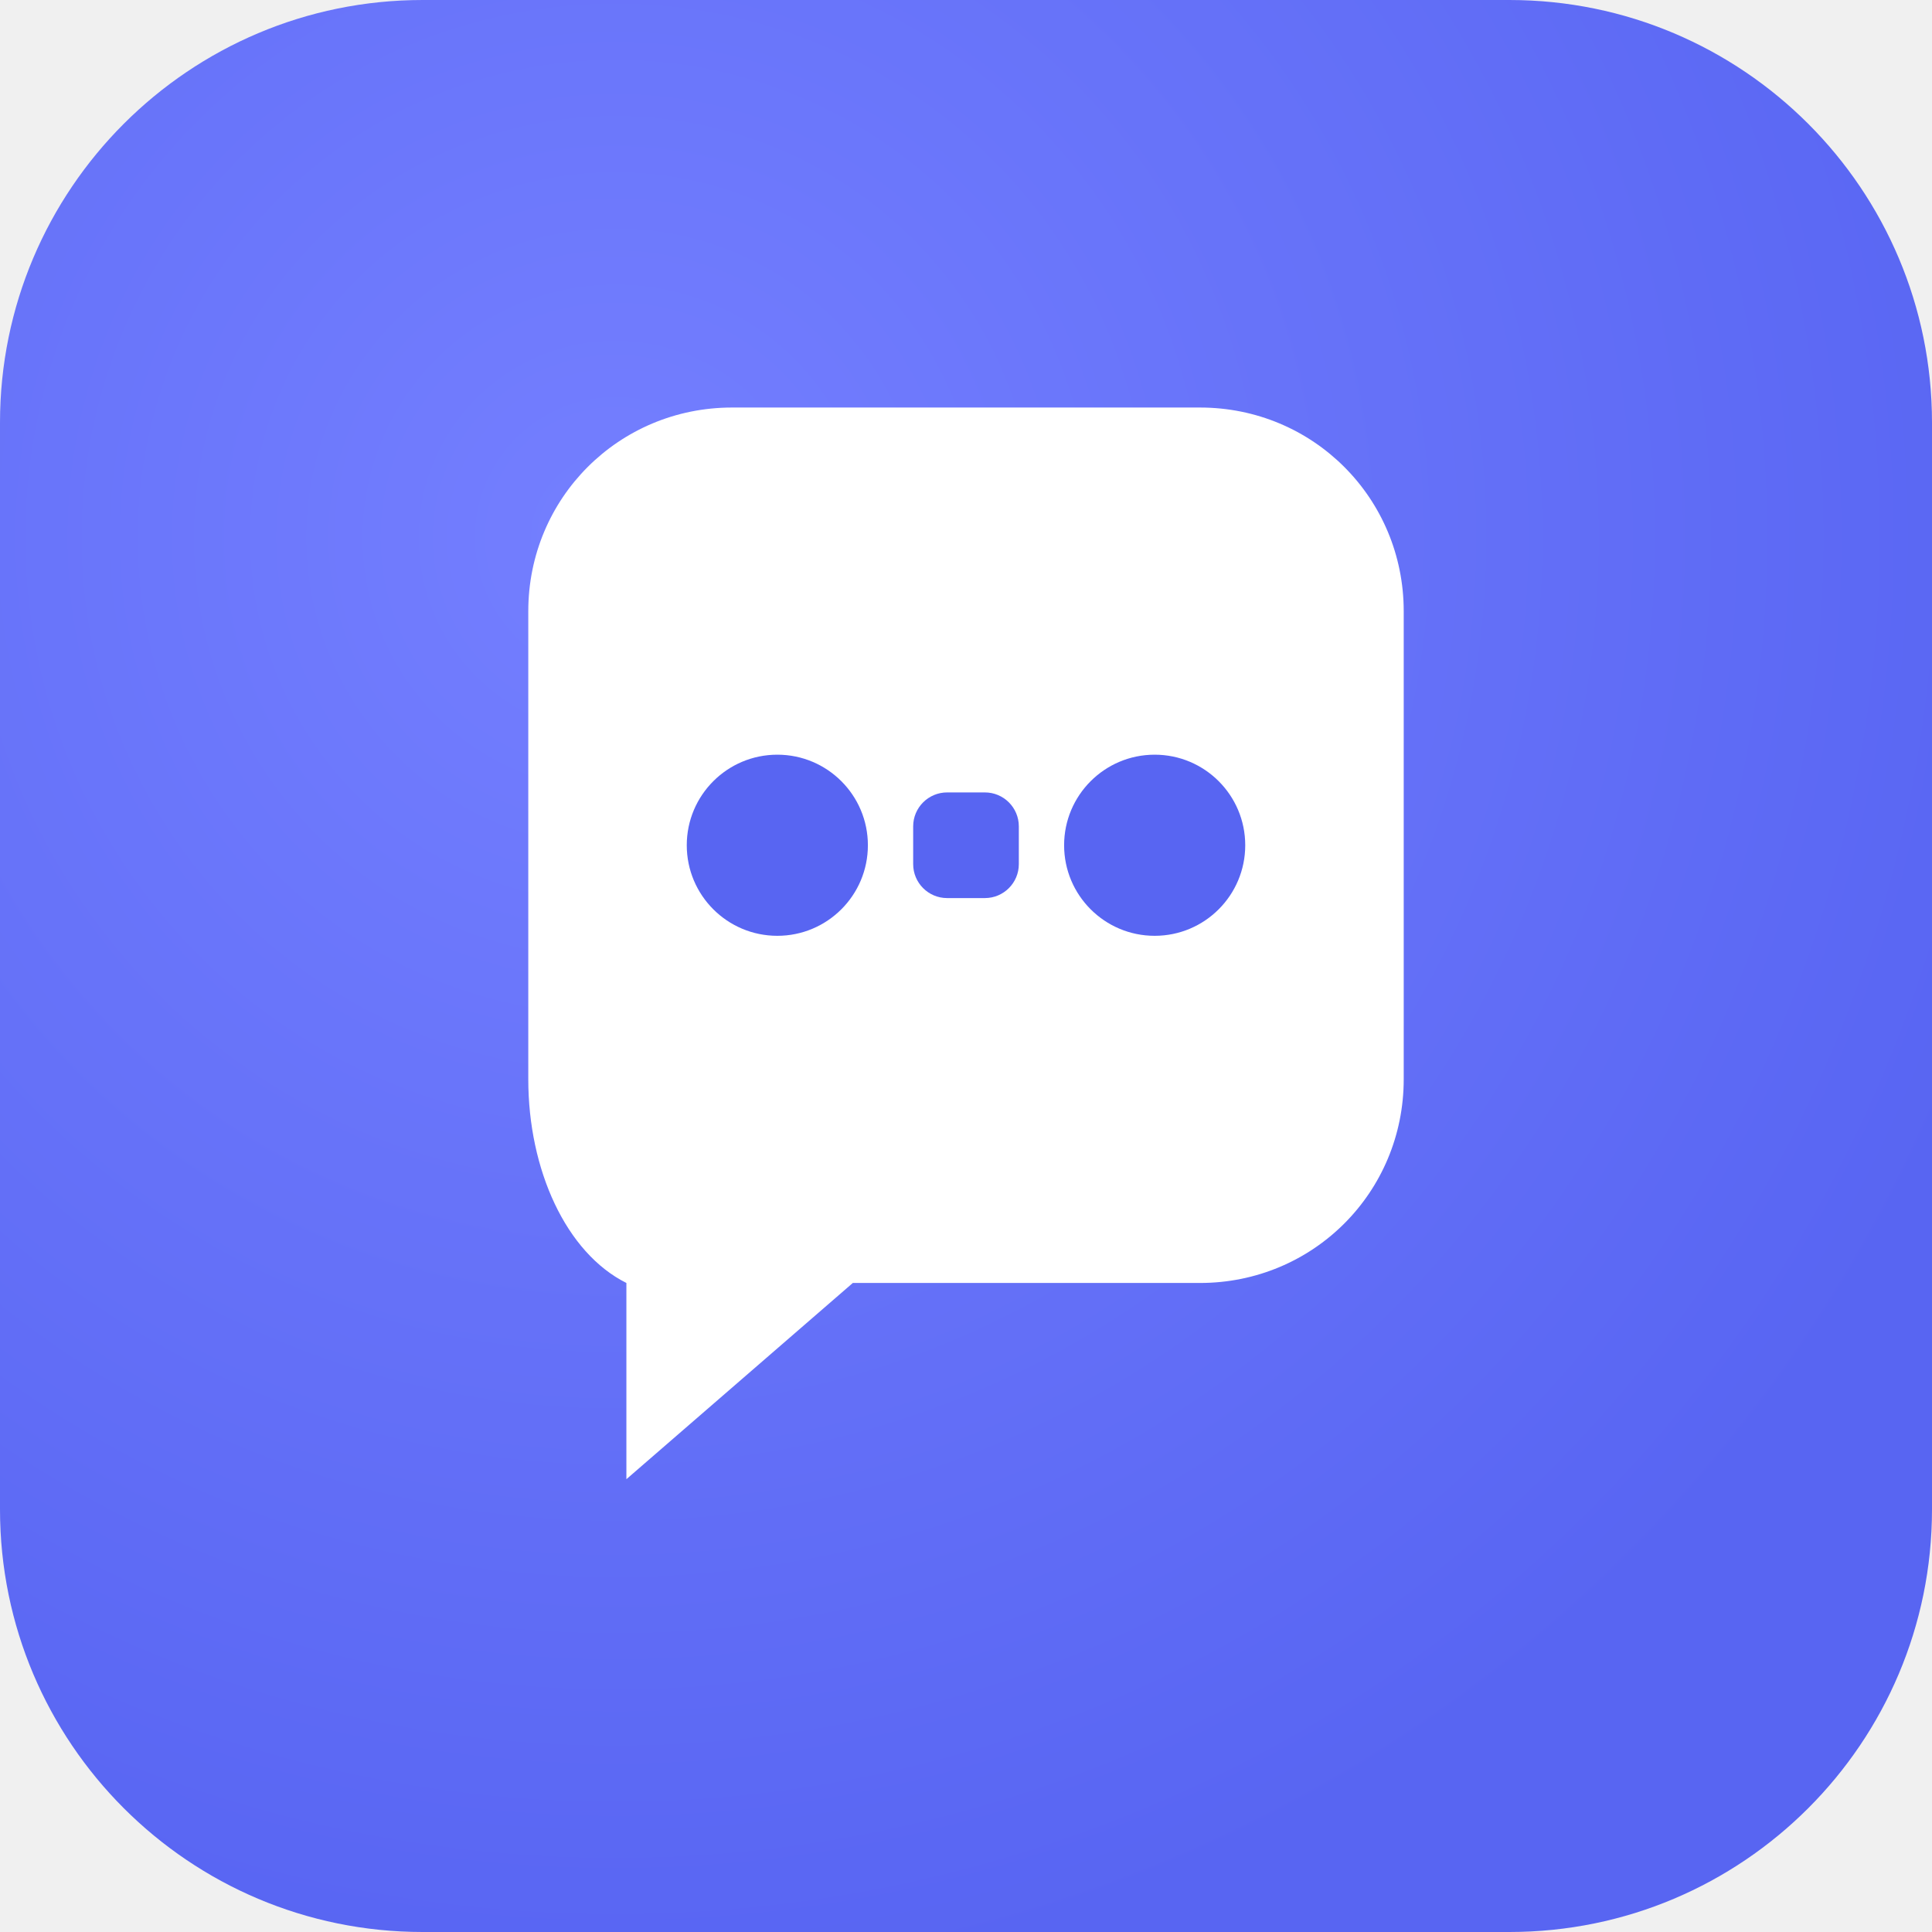
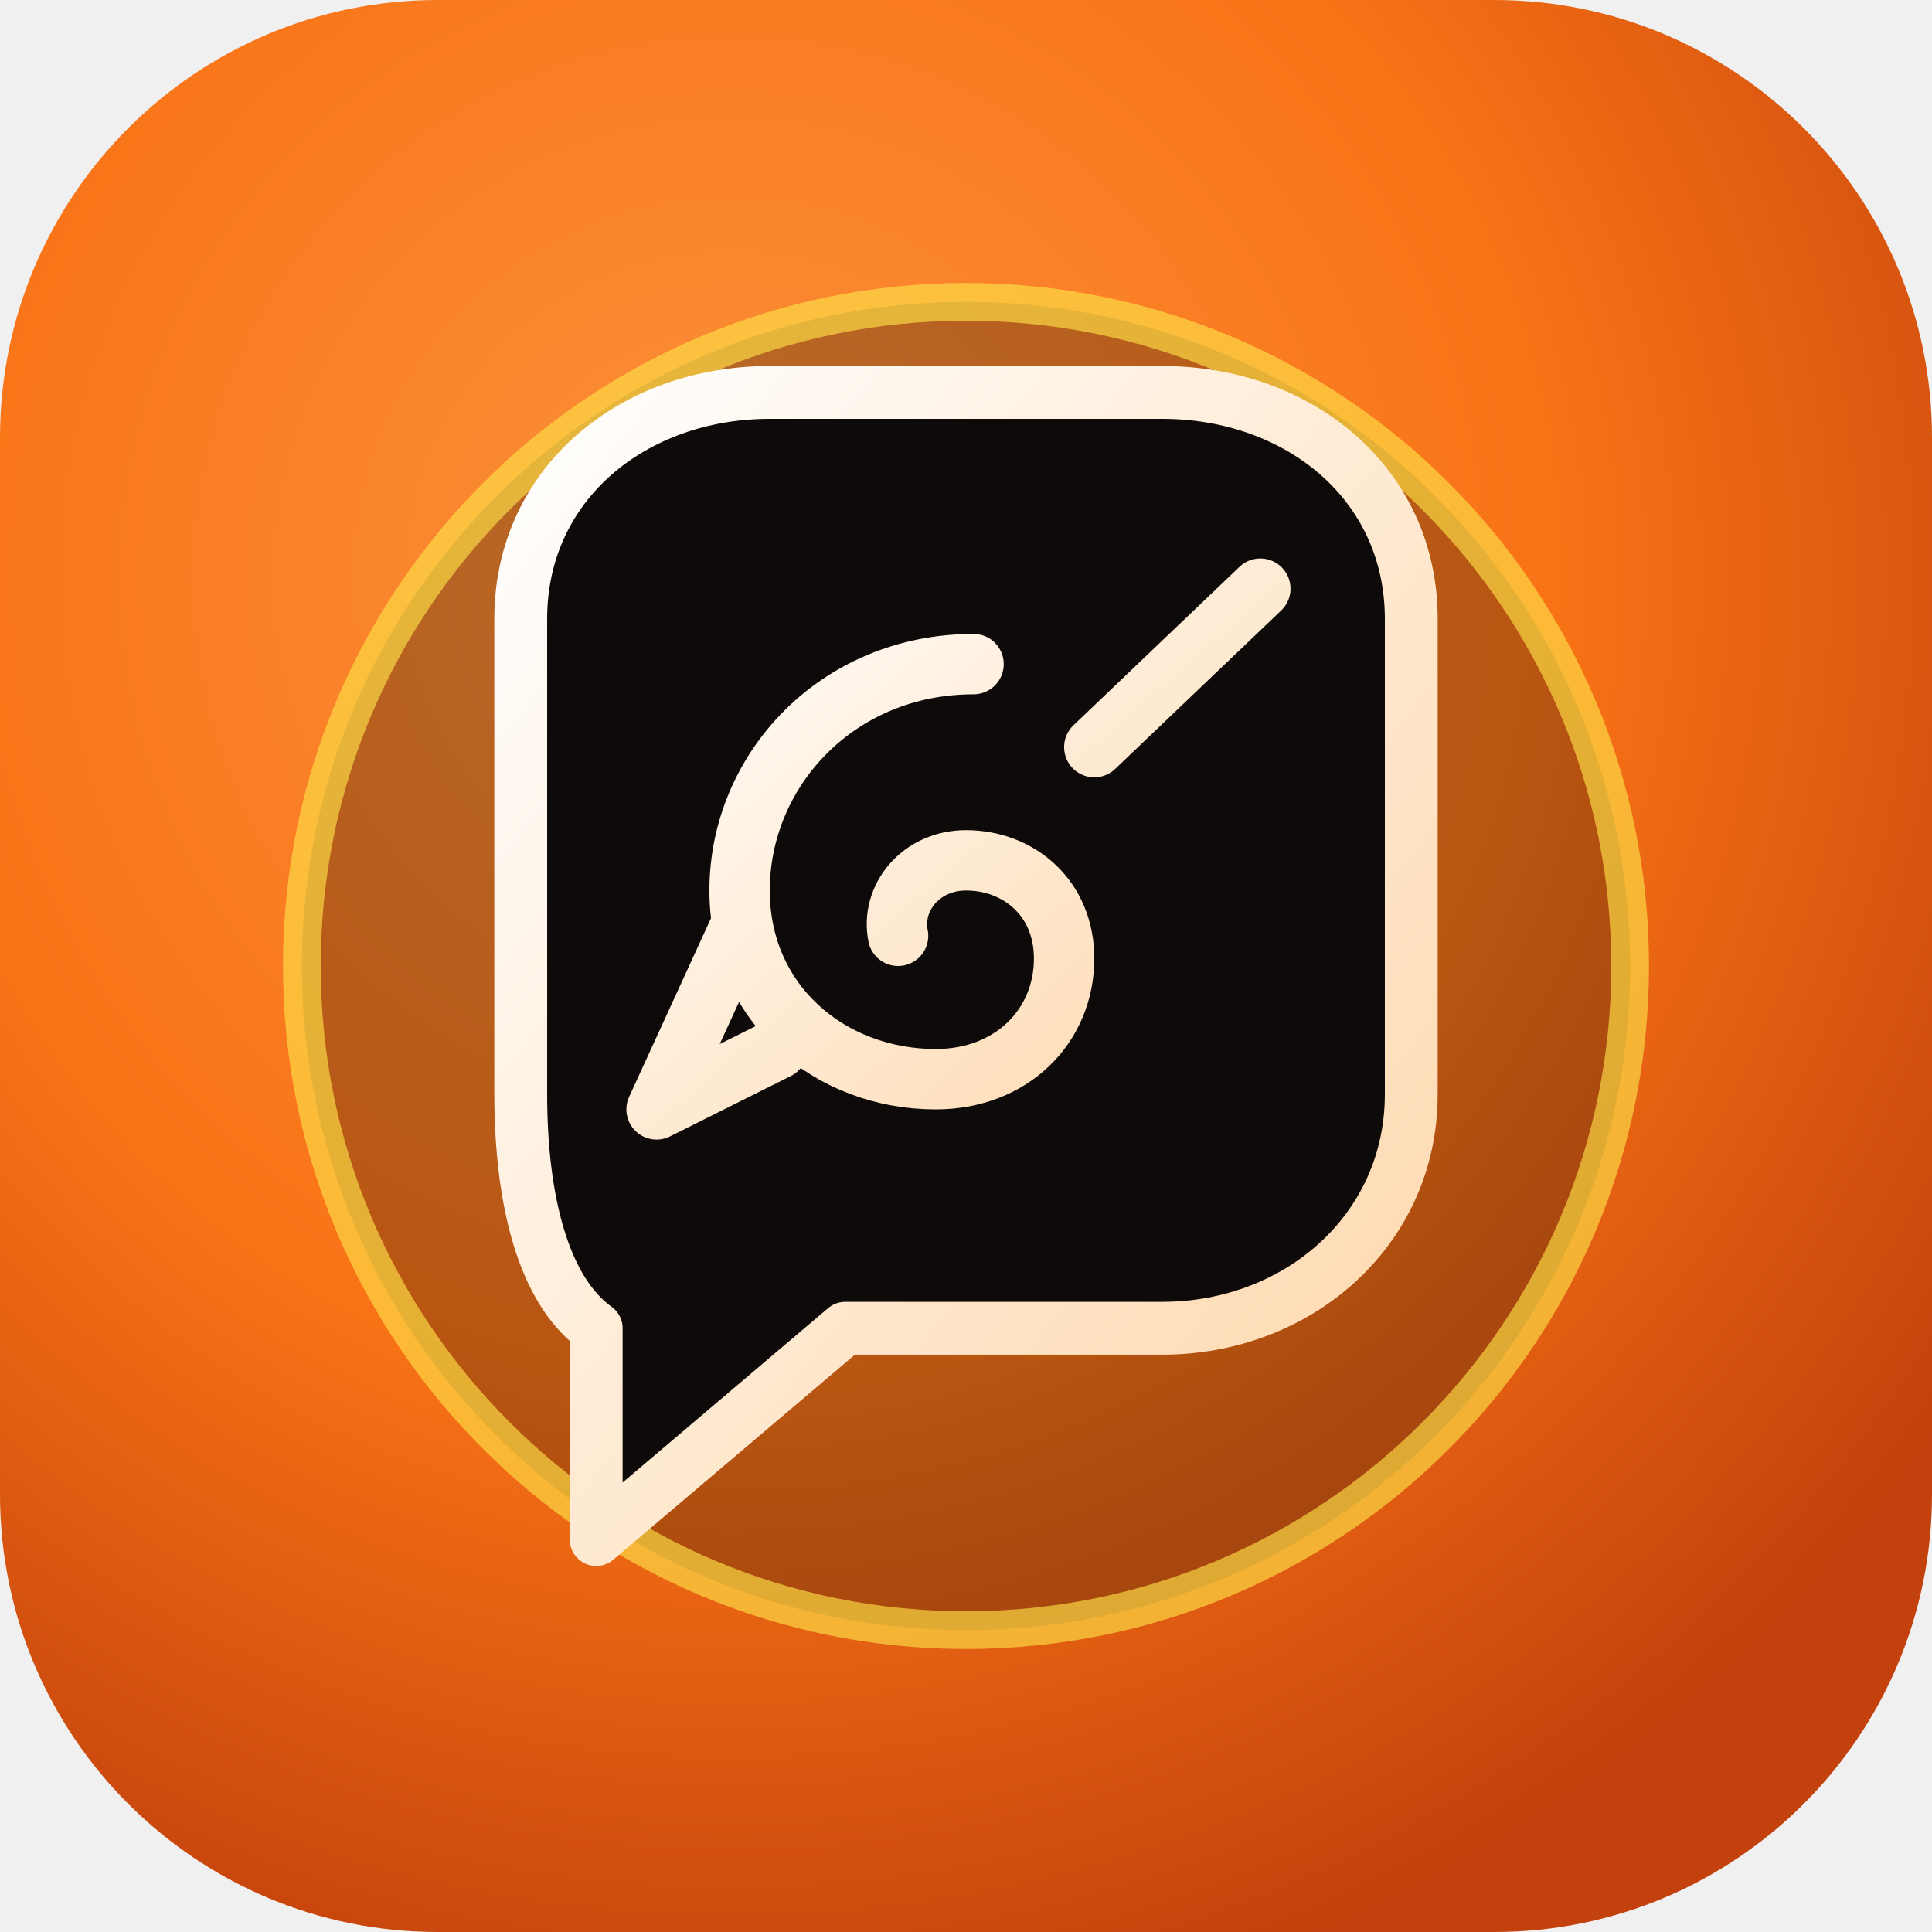
<svg xmlns="http://www.w3.org/2000/svg" viewBox="0 0 512 512">
  <defs>
-     <radialGradient id="bg" cx="32%" cy="28%" r="75%">
-       <stop offset="0%" stop-color="#747fff" />
-       <stop offset="100%" stop-color="#5865F2" />
+     <radialGradient id="narutoOrangeBg" cx="38%" cy="30%" r="76%">
+       <stop offset="0%" stop-color="#fb923c" />
+       <stop offset="55%" stop-color="#f97316" />
+       <stop offset="100%" stop-color="#c2410c" />
    </radialGradient>
+     <linearGradient id="konohaMetal" x1="0%" y1="0%" x2="100%" y2="100%">
+       <stop offset="0%" stop-color="#ffffff" />
+       <stop offset="100%" stop-color="#fed7aa" />
+     </linearGradient>
  </defs>
-   <rect width="512" height="512" rx="112" fill="url(#bg)" />
-   <path d="M140 162 C140 132 164 108 194 108 H318 C348 108 372 132 372 162 V286 C372 316 348 340 318 340 H226 L166 392 V340 C150 332 140 310 140 286 Z" fill="#ffffff" />
-   <circle cx="206" cy="224" r="24" fill="#5865F2" />
-   <circle cx="306" cy="224" r="24" fill="#5865F2" />
-   <rect x="242" y="210" width="28" height="28" rx="9" fill="#5865F2" />
+   <rect width="512" height="512" rx="116" fill="url(#narutoOrangeBg)" />
+   <circle cx="256" cy="256" r="176" fill="#0f0907" fill-opacity="0.28" stroke="#fde047" stroke-width="10" stroke-opacity="0.65" />
+   <path d="M138 164 C138 128 168 104 204 104 H308 C344 104 374 128 374 164 V290 C374 326 344 352 308 352 H224 L158 408 V352 C144 342 138 318 138 290 Z" fill="#0e0a09" stroke="url(#konohaMetal)" stroke-width="14" stroke-linejoin="round" />
+   <path d="M258 176 C222 176 196 204 196 236 C196 266 220 286 248 286 C268 286 282 272 282 254 C282 238 270 228 256 228 C244 228 236 238 238 248 M290 198 L334 156 M206 278 L174 294 L196 246" fill="none" stroke="url(#konohaMetal)" stroke-width="16" stroke-linecap="round" stroke-linejoin="round" />
</svg>
